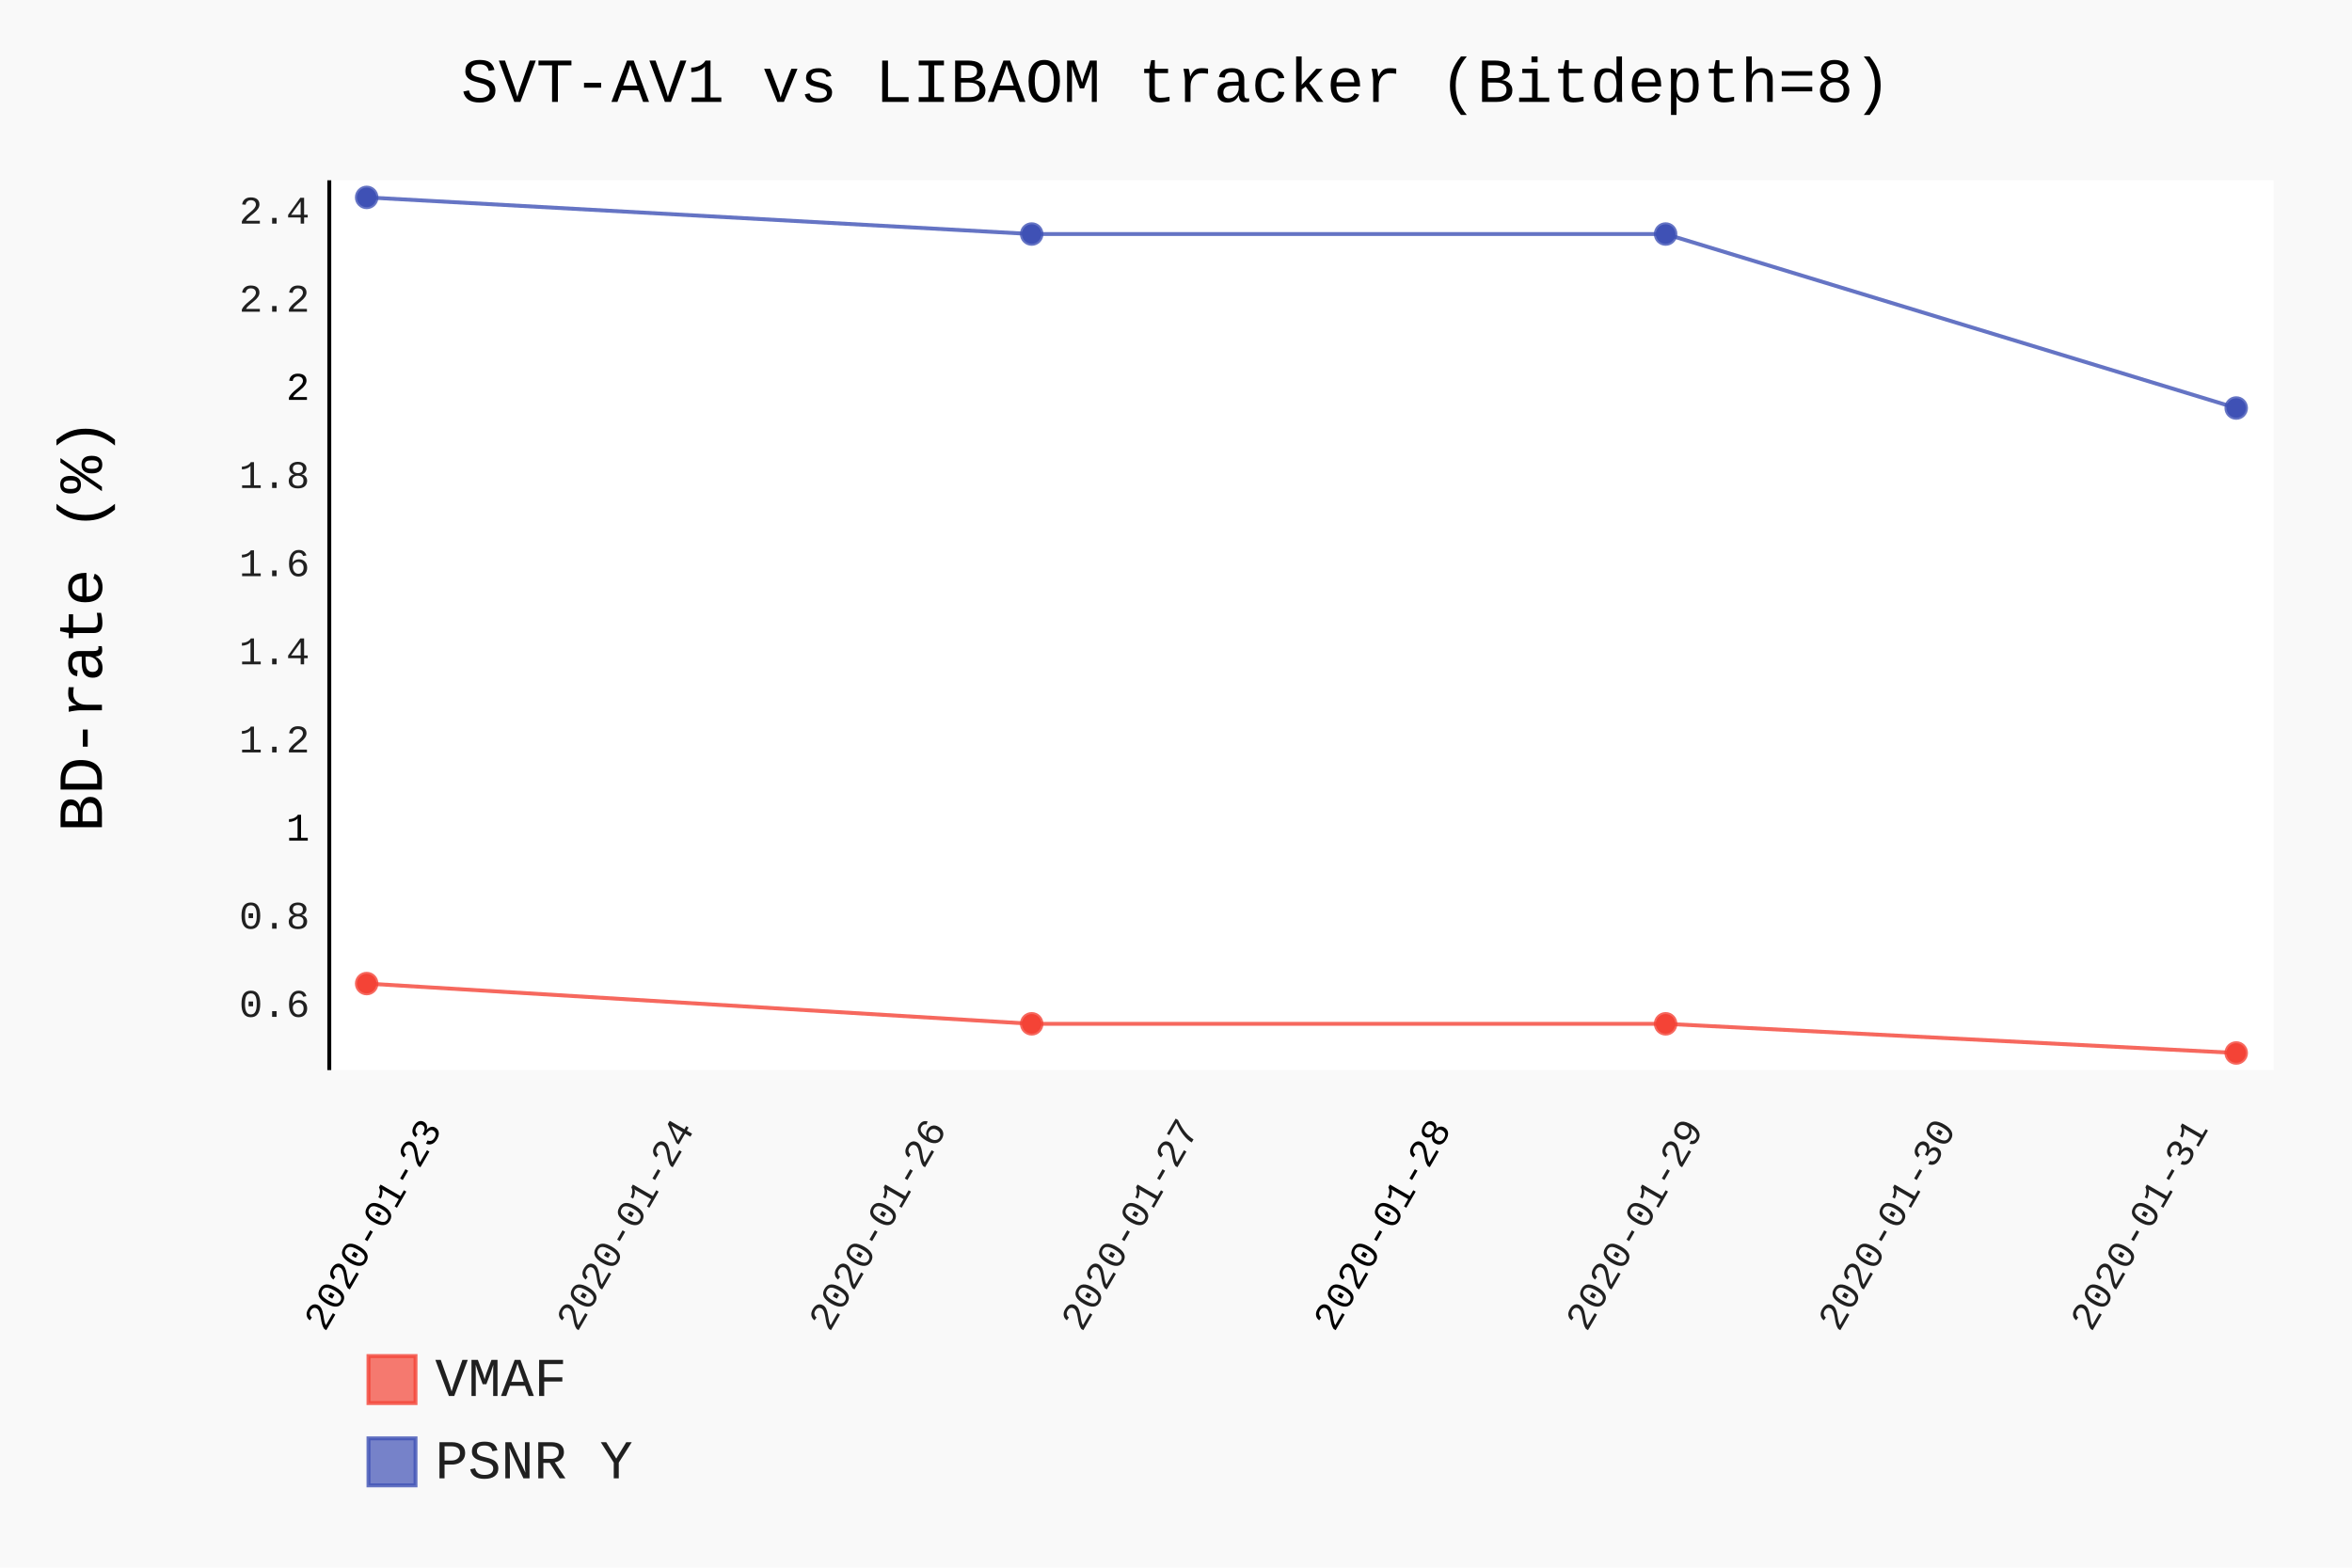
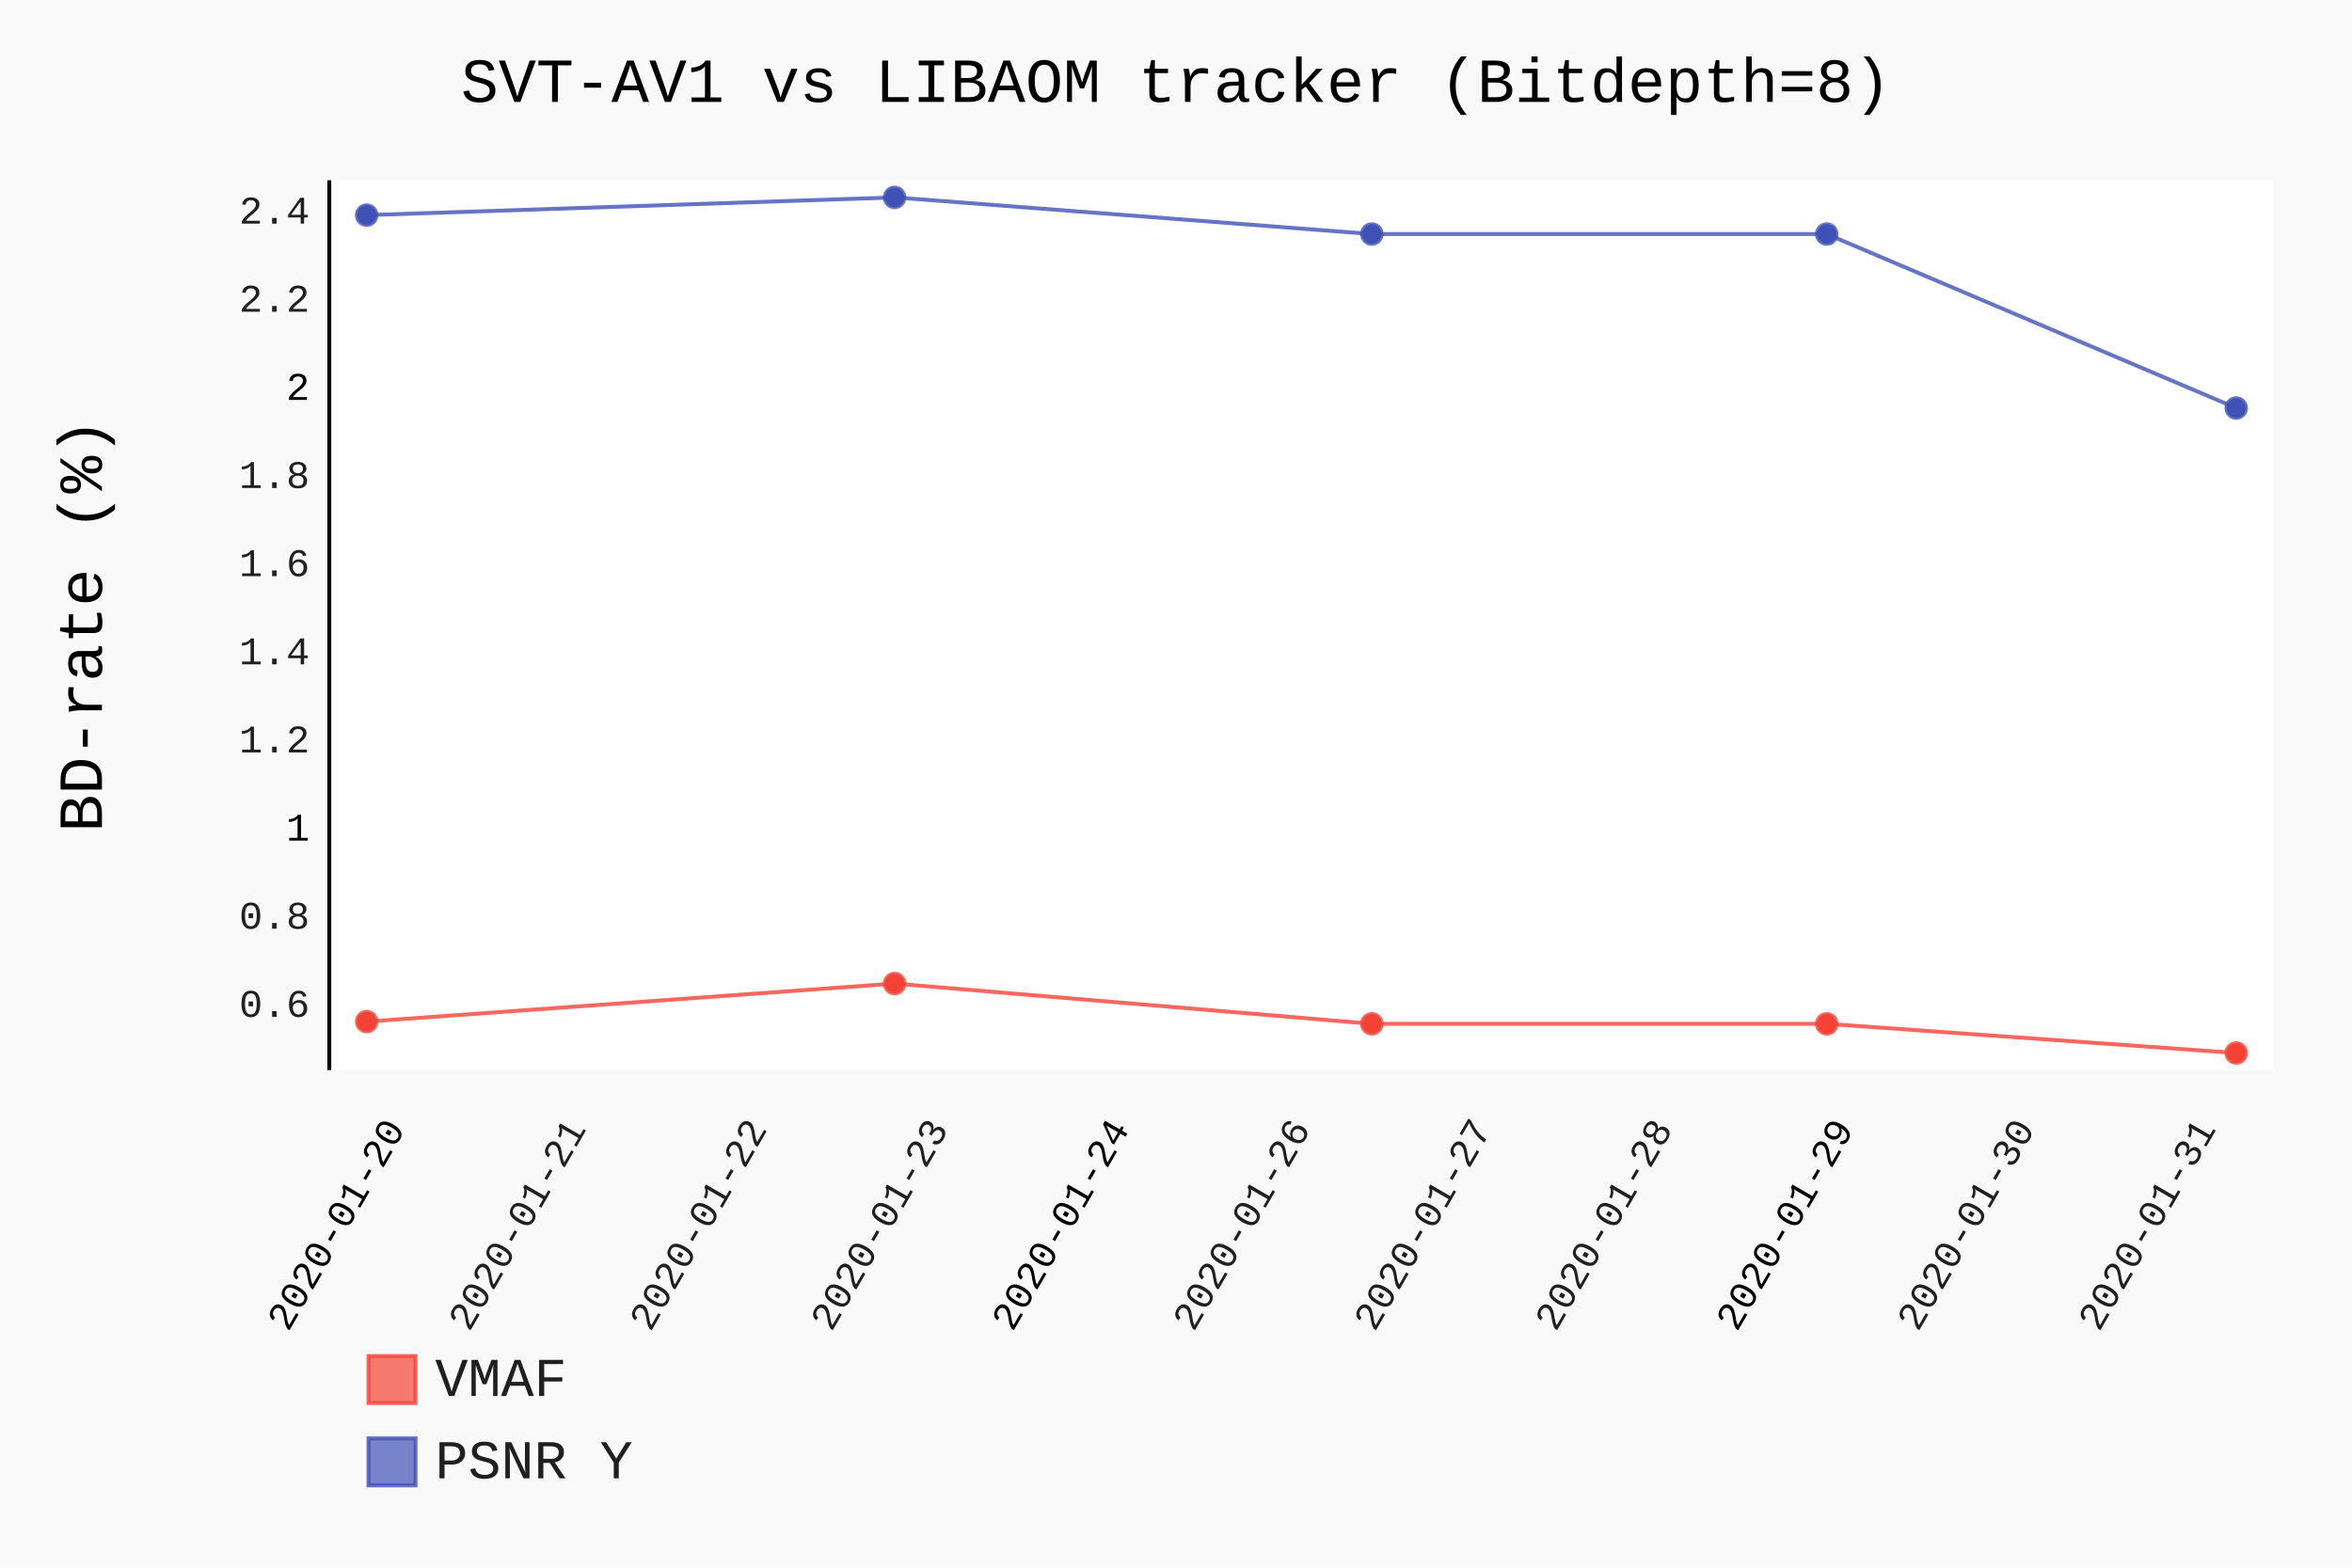
- <svg xmlns="http://www.w3.org/2000/svg" class="pygal-chart" id="chart-76b95e3b-3f41-4340-8716-79ff38c70584" viewBox="0 0 600 400">
+ <svg xmlns="http://www.w3.org/2000/svg" class="pygal-chart" id="chart-5f482f6f-6ea3-42f2-b6a0-953472d5853b" viewBox="0 0 600 400">
  <defs>
-     <style type="text/css">#chart-76b95e3b-3f41-4340-8716-79ff38c70584{-webkit-user-select:none;-webkit-font-smoothing:antialiased;font-family:Consolas,"Liberation Mono",Menlo,Courier,monospace}#chart-76b95e3b-3f41-4340-8716-79ff38c70584 .title{font-family:Consolas,"Liberation Mono",Menlo,Courier,monospace;font-size:16px}#chart-76b95e3b-3f41-4340-8716-79ff38c70584 .legends .legend text{font-family:Consolas,"Liberation Mono",Menlo,Courier,monospace;font-size:14px}#chart-76b95e3b-3f41-4340-8716-79ff38c70584 .axis text{font-family:Consolas,"Liberation Mono",Menlo,Courier,monospace;font-size:10px}#chart-76b95e3b-3f41-4340-8716-79ff38c70584 .axis text.major{font-family:Consolas,"Liberation Mono",Menlo,Courier,monospace;font-size:10px}#chart-76b95e3b-3f41-4340-8716-79ff38c70584 .text-overlay text.value{font-family:Consolas,"Liberation Mono",Menlo,Courier,monospace;font-size:16px}#chart-76b95e3b-3f41-4340-8716-79ff38c70584 .text-overlay text.label{font-family:Consolas,"Liberation Mono",Menlo,Courier,monospace;font-size:10px}#chart-76b95e3b-3f41-4340-8716-79ff38c70584 .tooltip{font-family:Consolas,"Liberation Mono",Menlo,Courier,monospace;font-size:14px}#chart-76b95e3b-3f41-4340-8716-79ff38c70584 text.no_data{font-family:Consolas,"Liberation Mono",Menlo,Courier,monospace;font-size:64px}
- #chart-76b95e3b-3f41-4340-8716-79ff38c70584{background-color:rgba(249,249,249,1)}#chart-76b95e3b-3f41-4340-8716-79ff38c70584 path,#chart-76b95e3b-3f41-4340-8716-79ff38c70584 line,#chart-76b95e3b-3f41-4340-8716-79ff38c70584 rect,#chart-76b95e3b-3f41-4340-8716-79ff38c70584 circle{-webkit-transition:150ms;-moz-transition:150ms;transition:150ms}#chart-76b95e3b-3f41-4340-8716-79ff38c70584 .graph &gt; .background{fill:rgba(249,249,249,1)}#chart-76b95e3b-3f41-4340-8716-79ff38c70584 .plot &gt; .background{fill:rgba(255,255,255,1)}#chart-76b95e3b-3f41-4340-8716-79ff38c70584 .graph{fill:rgba(0,0,0,.87)}#chart-76b95e3b-3f41-4340-8716-79ff38c70584 text.no_data{fill:rgba(0,0,0,1)}#chart-76b95e3b-3f41-4340-8716-79ff38c70584 .title{fill:rgba(0,0,0,1)}#chart-76b95e3b-3f41-4340-8716-79ff38c70584 .legends .legend text{fill:rgba(0,0,0,.87)}#chart-76b95e3b-3f41-4340-8716-79ff38c70584 .legends .legend:hover text{fill:rgba(0,0,0,1)}#chart-76b95e3b-3f41-4340-8716-79ff38c70584 .axis .line{stroke:rgba(0,0,0,1)}#chart-76b95e3b-3f41-4340-8716-79ff38c70584 .axis .guide.line{stroke:rgba(0,0,0,.54)}#chart-76b95e3b-3f41-4340-8716-79ff38c70584 .axis .major.line{stroke:rgba(0,0,0,.87)}#chart-76b95e3b-3f41-4340-8716-79ff38c70584 .axis text.major{fill:rgba(0,0,0,1)}#chart-76b95e3b-3f41-4340-8716-79ff38c70584 .axis.y .guides:hover .guide.line,#chart-76b95e3b-3f41-4340-8716-79ff38c70584 .line-graph .axis.x .guides:hover .guide.line,#chart-76b95e3b-3f41-4340-8716-79ff38c70584 .stackedline-graph .axis.x .guides:hover .guide.line,#chart-76b95e3b-3f41-4340-8716-79ff38c70584 .xy-graph .axis.x .guides:hover .guide.line{stroke:rgba(0,0,0,1)}#chart-76b95e3b-3f41-4340-8716-79ff38c70584 .axis .guides:hover text{fill:rgba(0,0,0,1)}#chart-76b95e3b-3f41-4340-8716-79ff38c70584 .reactive{fill-opacity:.7;stroke-opacity:.8}#chart-76b95e3b-3f41-4340-8716-79ff38c70584 .ci{stroke:rgba(0,0,0,.87)}#chart-76b95e3b-3f41-4340-8716-79ff38c70584 .reactive.active,#chart-76b95e3b-3f41-4340-8716-79ff38c70584 .active .reactive{fill-opacity:.8;stroke-opacity:.9;stroke-width:4}#chart-76b95e3b-3f41-4340-8716-79ff38c70584 .ci .reactive.active{stroke-width:1.5}#chart-76b95e3b-3f41-4340-8716-79ff38c70584 .series text{fill:rgba(0,0,0,1)}#chart-76b95e3b-3f41-4340-8716-79ff38c70584 .tooltip rect{fill:rgba(255,255,255,1);stroke:rgba(0,0,0,1);-webkit-transition:opacity 150ms;-moz-transition:opacity 150ms;transition:opacity 150ms}#chart-76b95e3b-3f41-4340-8716-79ff38c70584 .tooltip .label{fill:rgba(0,0,0,.87)}#chart-76b95e3b-3f41-4340-8716-79ff38c70584 .tooltip .label{fill:rgba(0,0,0,.87)}#chart-76b95e3b-3f41-4340-8716-79ff38c70584 .tooltip .legend{font-size:.8em;fill:rgba(0,0,0,.54)}#chart-76b95e3b-3f41-4340-8716-79ff38c70584 .tooltip .x_label{font-size:.6em;fill:rgba(0,0,0,1)}#chart-76b95e3b-3f41-4340-8716-79ff38c70584 .tooltip .xlink{font-size:.5em;text-decoration:underline}#chart-76b95e3b-3f41-4340-8716-79ff38c70584 .tooltip .value{font-size:1.5em}#chart-76b95e3b-3f41-4340-8716-79ff38c70584 .bound{font-size:.5em}#chart-76b95e3b-3f41-4340-8716-79ff38c70584 .max-value{font-size:.75em;fill:rgba(0,0,0,.54)}#chart-76b95e3b-3f41-4340-8716-79ff38c70584 .map-element{fill:rgba(255,255,255,1);stroke:rgba(0,0,0,.54) !important}#chart-76b95e3b-3f41-4340-8716-79ff38c70584 .map-element .reactive{fill-opacity:inherit;stroke-opacity:inherit}#chart-76b95e3b-3f41-4340-8716-79ff38c70584 .color-0,#chart-76b95e3b-3f41-4340-8716-79ff38c70584 .color-0 a:visited{stroke:#F44336;fill:#F44336}#chart-76b95e3b-3f41-4340-8716-79ff38c70584 .color-1,#chart-76b95e3b-3f41-4340-8716-79ff38c70584 .color-1 a:visited{stroke:#3F51B5;fill:#3F51B5}#chart-76b95e3b-3f41-4340-8716-79ff38c70584 .text-overlay .color-0 text{fill:black}#chart-76b95e3b-3f41-4340-8716-79ff38c70584 .text-overlay .color-1 text{fill:black}
- #chart-76b95e3b-3f41-4340-8716-79ff38c70584 text.no_data{text-anchor:middle}#chart-76b95e3b-3f41-4340-8716-79ff38c70584 .guide.line{fill:none}#chart-76b95e3b-3f41-4340-8716-79ff38c70584 .centered{text-anchor:middle}#chart-76b95e3b-3f41-4340-8716-79ff38c70584 .title{text-anchor:middle}#chart-76b95e3b-3f41-4340-8716-79ff38c70584 .legends .legend text{fill-opacity:1}#chart-76b95e3b-3f41-4340-8716-79ff38c70584 .axis.x text{text-anchor:middle}#chart-76b95e3b-3f41-4340-8716-79ff38c70584 .axis.x:not(.web) text[transform]{text-anchor:start}#chart-76b95e3b-3f41-4340-8716-79ff38c70584 .axis.x:not(.web) text[transform].backwards{text-anchor:end}#chart-76b95e3b-3f41-4340-8716-79ff38c70584 .axis.y text{text-anchor:end}#chart-76b95e3b-3f41-4340-8716-79ff38c70584 .axis.y text[transform].backwards{text-anchor:start}#chart-76b95e3b-3f41-4340-8716-79ff38c70584 .axis.y2 text{text-anchor:start}#chart-76b95e3b-3f41-4340-8716-79ff38c70584 .axis.y2 text[transform].backwards{text-anchor:end}#chart-76b95e3b-3f41-4340-8716-79ff38c70584 .axis .guide.line{stroke-dasharray:4,4}#chart-76b95e3b-3f41-4340-8716-79ff38c70584 .axis .major.guide.line{stroke-dasharray:6,6}#chart-76b95e3b-3f41-4340-8716-79ff38c70584 .horizontal .axis.y .guide.line,#chart-76b95e3b-3f41-4340-8716-79ff38c70584 .horizontal .axis.y2 .guide.line,#chart-76b95e3b-3f41-4340-8716-79ff38c70584 .vertical .axis.x .guide.line{opacity:0}#chart-76b95e3b-3f41-4340-8716-79ff38c70584 .horizontal .axis.always_show .guide.line,#chart-76b95e3b-3f41-4340-8716-79ff38c70584 .vertical .axis.always_show .guide.line{opacity:1 !important}#chart-76b95e3b-3f41-4340-8716-79ff38c70584 .axis.y .guides:hover .guide.line,#chart-76b95e3b-3f41-4340-8716-79ff38c70584 .axis.y2 .guides:hover .guide.line,#chart-76b95e3b-3f41-4340-8716-79ff38c70584 .axis.x .guides:hover .guide.line{opacity:1}#chart-76b95e3b-3f41-4340-8716-79ff38c70584 .axis .guides:hover text{opacity:1}#chart-76b95e3b-3f41-4340-8716-79ff38c70584 .nofill{fill:none}#chart-76b95e3b-3f41-4340-8716-79ff38c70584 .subtle-fill{fill-opacity:.2}#chart-76b95e3b-3f41-4340-8716-79ff38c70584 .dot{stroke-width:1px;fill-opacity:1}#chart-76b95e3b-3f41-4340-8716-79ff38c70584 .dot.active{stroke-width:5px}#chart-76b95e3b-3f41-4340-8716-79ff38c70584 .dot.negative{fill:transparent}#chart-76b95e3b-3f41-4340-8716-79ff38c70584 text,#chart-76b95e3b-3f41-4340-8716-79ff38c70584 tspan{stroke:none !important}#chart-76b95e3b-3f41-4340-8716-79ff38c70584 .series text.active{opacity:1}#chart-76b95e3b-3f41-4340-8716-79ff38c70584 .tooltip rect{fill-opacity:.95;stroke-width:.5}#chart-76b95e3b-3f41-4340-8716-79ff38c70584 .tooltip text{fill-opacity:1}#chart-76b95e3b-3f41-4340-8716-79ff38c70584 .showable{visibility:hidden}#chart-76b95e3b-3f41-4340-8716-79ff38c70584 .showable.shown{visibility:visible}#chart-76b95e3b-3f41-4340-8716-79ff38c70584 .gauge-background{fill:rgba(229,229,229,1);stroke:none}#chart-76b95e3b-3f41-4340-8716-79ff38c70584 .bg-lines{stroke:rgba(249,249,249,1);stroke-width:2px}</style>
+     <style type="text/css">#chart-5f482f6f-6ea3-42f2-b6a0-953472d5853b{-webkit-user-select:none;-webkit-font-smoothing:antialiased;font-family:Consolas,"Liberation Mono",Menlo,Courier,monospace}#chart-5f482f6f-6ea3-42f2-b6a0-953472d5853b .title{font-family:Consolas,"Liberation Mono",Menlo,Courier,monospace;font-size:16px}#chart-5f482f6f-6ea3-42f2-b6a0-953472d5853b .legends .legend text{font-family:Consolas,"Liberation Mono",Menlo,Courier,monospace;font-size:14px}#chart-5f482f6f-6ea3-42f2-b6a0-953472d5853b .axis text{font-family:Consolas,"Liberation Mono",Menlo,Courier,monospace;font-size:10px}#chart-5f482f6f-6ea3-42f2-b6a0-953472d5853b .axis text.major{font-family:Consolas,"Liberation Mono",Menlo,Courier,monospace;font-size:10px}#chart-5f482f6f-6ea3-42f2-b6a0-953472d5853b .text-overlay text.value{font-family:Consolas,"Liberation Mono",Menlo,Courier,monospace;font-size:16px}#chart-5f482f6f-6ea3-42f2-b6a0-953472d5853b .text-overlay text.label{font-family:Consolas,"Liberation Mono",Menlo,Courier,monospace;font-size:10px}#chart-5f482f6f-6ea3-42f2-b6a0-953472d5853b .tooltip{font-family:Consolas,"Liberation Mono",Menlo,Courier,monospace;font-size:14px}#chart-5f482f6f-6ea3-42f2-b6a0-953472d5853b text.no_data{font-family:Consolas,"Liberation Mono",Menlo,Courier,monospace;font-size:64px}
+ #chart-5f482f6f-6ea3-42f2-b6a0-953472d5853b{background-color:rgba(249,249,249,1)}#chart-5f482f6f-6ea3-42f2-b6a0-953472d5853b path,#chart-5f482f6f-6ea3-42f2-b6a0-953472d5853b line,#chart-5f482f6f-6ea3-42f2-b6a0-953472d5853b rect,#chart-5f482f6f-6ea3-42f2-b6a0-953472d5853b circle{-webkit-transition:150ms;-moz-transition:150ms;transition:150ms}#chart-5f482f6f-6ea3-42f2-b6a0-953472d5853b .graph &gt; .background{fill:rgba(249,249,249,1)}#chart-5f482f6f-6ea3-42f2-b6a0-953472d5853b .plot &gt; .background{fill:rgba(255,255,255,1)}#chart-5f482f6f-6ea3-42f2-b6a0-953472d5853b .graph{fill:rgba(0,0,0,.87)}#chart-5f482f6f-6ea3-42f2-b6a0-953472d5853b text.no_data{fill:rgba(0,0,0,1)}#chart-5f482f6f-6ea3-42f2-b6a0-953472d5853b .title{fill:rgba(0,0,0,1)}#chart-5f482f6f-6ea3-42f2-b6a0-953472d5853b .legends .legend text{fill:rgba(0,0,0,.87)}#chart-5f482f6f-6ea3-42f2-b6a0-953472d5853b .legends .legend:hover text{fill:rgba(0,0,0,1)}#chart-5f482f6f-6ea3-42f2-b6a0-953472d5853b .axis .line{stroke:rgba(0,0,0,1)}#chart-5f482f6f-6ea3-42f2-b6a0-953472d5853b .axis .guide.line{stroke:rgba(0,0,0,.54)}#chart-5f482f6f-6ea3-42f2-b6a0-953472d5853b .axis .major.line{stroke:rgba(0,0,0,.87)}#chart-5f482f6f-6ea3-42f2-b6a0-953472d5853b .axis text.major{fill:rgba(0,0,0,1)}#chart-5f482f6f-6ea3-42f2-b6a0-953472d5853b .axis.y .guides:hover .guide.line,#chart-5f482f6f-6ea3-42f2-b6a0-953472d5853b .line-graph .axis.x .guides:hover .guide.line,#chart-5f482f6f-6ea3-42f2-b6a0-953472d5853b .stackedline-graph .axis.x .guides:hover .guide.line,#chart-5f482f6f-6ea3-42f2-b6a0-953472d5853b .xy-graph .axis.x .guides:hover .guide.line{stroke:rgba(0,0,0,1)}#chart-5f482f6f-6ea3-42f2-b6a0-953472d5853b .axis .guides:hover text{fill:rgba(0,0,0,1)}#chart-5f482f6f-6ea3-42f2-b6a0-953472d5853b .reactive{fill-opacity:.7;stroke-opacity:.8}#chart-5f482f6f-6ea3-42f2-b6a0-953472d5853b .ci{stroke:rgba(0,0,0,.87)}#chart-5f482f6f-6ea3-42f2-b6a0-953472d5853b .reactive.active,#chart-5f482f6f-6ea3-42f2-b6a0-953472d5853b .active .reactive{fill-opacity:.8;stroke-opacity:.9;stroke-width:4}#chart-5f482f6f-6ea3-42f2-b6a0-953472d5853b .ci .reactive.active{stroke-width:1.5}#chart-5f482f6f-6ea3-42f2-b6a0-953472d5853b .series text{fill:rgba(0,0,0,1)}#chart-5f482f6f-6ea3-42f2-b6a0-953472d5853b .tooltip rect{fill:rgba(255,255,255,1);stroke:rgba(0,0,0,1);-webkit-transition:opacity 150ms;-moz-transition:opacity 150ms;transition:opacity 150ms}#chart-5f482f6f-6ea3-42f2-b6a0-953472d5853b .tooltip .label{fill:rgba(0,0,0,.87)}#chart-5f482f6f-6ea3-42f2-b6a0-953472d5853b .tooltip .label{fill:rgba(0,0,0,.87)}#chart-5f482f6f-6ea3-42f2-b6a0-953472d5853b .tooltip .legend{font-size:.8em;fill:rgba(0,0,0,.54)}#chart-5f482f6f-6ea3-42f2-b6a0-953472d5853b .tooltip .x_label{font-size:.6em;fill:rgba(0,0,0,1)}#chart-5f482f6f-6ea3-42f2-b6a0-953472d5853b .tooltip .xlink{font-size:.5em;text-decoration:underline}#chart-5f482f6f-6ea3-42f2-b6a0-953472d5853b .tooltip .value{font-size:1.5em}#chart-5f482f6f-6ea3-42f2-b6a0-953472d5853b .bound{font-size:.5em}#chart-5f482f6f-6ea3-42f2-b6a0-953472d5853b .max-value{font-size:.75em;fill:rgba(0,0,0,.54)}#chart-5f482f6f-6ea3-42f2-b6a0-953472d5853b .map-element{fill:rgba(255,255,255,1);stroke:rgba(0,0,0,.54) !important}#chart-5f482f6f-6ea3-42f2-b6a0-953472d5853b .map-element .reactive{fill-opacity:inherit;stroke-opacity:inherit}#chart-5f482f6f-6ea3-42f2-b6a0-953472d5853b .color-0,#chart-5f482f6f-6ea3-42f2-b6a0-953472d5853b .color-0 a:visited{stroke:#F44336;fill:#F44336}#chart-5f482f6f-6ea3-42f2-b6a0-953472d5853b .color-1,#chart-5f482f6f-6ea3-42f2-b6a0-953472d5853b .color-1 a:visited{stroke:#3F51B5;fill:#3F51B5}#chart-5f482f6f-6ea3-42f2-b6a0-953472d5853b .text-overlay .color-0 text{fill:black}#chart-5f482f6f-6ea3-42f2-b6a0-953472d5853b .text-overlay .color-1 text{fill:black}
+ #chart-5f482f6f-6ea3-42f2-b6a0-953472d5853b text.no_data{text-anchor:middle}#chart-5f482f6f-6ea3-42f2-b6a0-953472d5853b .guide.line{fill:none}#chart-5f482f6f-6ea3-42f2-b6a0-953472d5853b .centered{text-anchor:middle}#chart-5f482f6f-6ea3-42f2-b6a0-953472d5853b .title{text-anchor:middle}#chart-5f482f6f-6ea3-42f2-b6a0-953472d5853b .legends .legend text{fill-opacity:1}#chart-5f482f6f-6ea3-42f2-b6a0-953472d5853b .axis.x text{text-anchor:middle}#chart-5f482f6f-6ea3-42f2-b6a0-953472d5853b .axis.x:not(.web) text[transform]{text-anchor:start}#chart-5f482f6f-6ea3-42f2-b6a0-953472d5853b .axis.x:not(.web) text[transform].backwards{text-anchor:end}#chart-5f482f6f-6ea3-42f2-b6a0-953472d5853b .axis.y text{text-anchor:end}#chart-5f482f6f-6ea3-42f2-b6a0-953472d5853b .axis.y text[transform].backwards{text-anchor:start}#chart-5f482f6f-6ea3-42f2-b6a0-953472d5853b .axis.y2 text{text-anchor:start}#chart-5f482f6f-6ea3-42f2-b6a0-953472d5853b .axis.y2 text[transform].backwards{text-anchor:end}#chart-5f482f6f-6ea3-42f2-b6a0-953472d5853b .axis .guide.line{stroke-dasharray:4,4}#chart-5f482f6f-6ea3-42f2-b6a0-953472d5853b .axis .major.guide.line{stroke-dasharray:6,6}#chart-5f482f6f-6ea3-42f2-b6a0-953472d5853b .horizontal .axis.y .guide.line,#chart-5f482f6f-6ea3-42f2-b6a0-953472d5853b .horizontal .axis.y2 .guide.line,#chart-5f482f6f-6ea3-42f2-b6a0-953472d5853b .vertical .axis.x .guide.line{opacity:0}#chart-5f482f6f-6ea3-42f2-b6a0-953472d5853b .horizontal .axis.always_show .guide.line,#chart-5f482f6f-6ea3-42f2-b6a0-953472d5853b .vertical .axis.always_show .guide.line{opacity:1 !important}#chart-5f482f6f-6ea3-42f2-b6a0-953472d5853b .axis.y .guides:hover .guide.line,#chart-5f482f6f-6ea3-42f2-b6a0-953472d5853b .axis.y2 .guides:hover .guide.line,#chart-5f482f6f-6ea3-42f2-b6a0-953472d5853b .axis.x .guides:hover .guide.line{opacity:1}#chart-5f482f6f-6ea3-42f2-b6a0-953472d5853b .axis .guides:hover text{opacity:1}#chart-5f482f6f-6ea3-42f2-b6a0-953472d5853b .nofill{fill:none}#chart-5f482f6f-6ea3-42f2-b6a0-953472d5853b .subtle-fill{fill-opacity:.2}#chart-5f482f6f-6ea3-42f2-b6a0-953472d5853b .dot{stroke-width:1px;fill-opacity:1}#chart-5f482f6f-6ea3-42f2-b6a0-953472d5853b .dot.active{stroke-width:5px}#chart-5f482f6f-6ea3-42f2-b6a0-953472d5853b .dot.negative{fill:transparent}#chart-5f482f6f-6ea3-42f2-b6a0-953472d5853b text,#chart-5f482f6f-6ea3-42f2-b6a0-953472d5853b tspan{stroke:none !important}#chart-5f482f6f-6ea3-42f2-b6a0-953472d5853b .series text.active{opacity:1}#chart-5f482f6f-6ea3-42f2-b6a0-953472d5853b .tooltip rect{fill-opacity:.95;stroke-width:.5}#chart-5f482f6f-6ea3-42f2-b6a0-953472d5853b .tooltip text{fill-opacity:1}#chart-5f482f6f-6ea3-42f2-b6a0-953472d5853b .showable{visibility:hidden}#chart-5f482f6f-6ea3-42f2-b6a0-953472d5853b .showable.shown{visibility:visible}#chart-5f482f6f-6ea3-42f2-b6a0-953472d5853b .gauge-background{fill:rgba(229,229,229,1);stroke:none}#chart-5f482f6f-6ea3-42f2-b6a0-953472d5853b .bg-lines{stroke:rgba(249,249,249,1);stroke-width:2px}</style>
  </defs>
  <g class="graph datetimeline-graph vertical">
    <rect class="background" height="400" width="600" x="0" y="0" />
    <g class="plot" transform="translate(84, 46)">
      <rect class="background" height="227.038" width="496.0" x="0" y="0" />
      <g class="axis y">
        <g class="guides">
          <text class="" x="-5" y="213.457">0.6</text>
        </g>
        <g class="guides">
          <text class="" x="-5" y="190.967">0.8</text>
        </g>
        <g class="guides">
          <text class="major" x="-5" y="168.478">1</text>
        </g>
        <g class="guides">
          <text class="" x="-5" y="145.988">1.2</text>
        </g>
        <g class="guides">
          <text class="" x="-5" y="123.498">1.4</text>
        </g>
        <g class="guides">
          <text class="" x="-5" y="101.009">1.6</text>
        </g>
        <g class="guides">
          <text class="" x="-5" y="78.519">1.8</text>
        </g>
        <g class="guides">
          <text class="major" x="-5" y="56.03">2</text>
        </g>
        <g class="guides">
          <text class="" x="-5" y="33.54">2.2</text>
        </g>
        <g class="guides">
          <text class="" x="-5" y="11.05">2.4</text>
        </g>
      </g>
      <g class="axis x">
        <path class="line" d="M0 0 v227.038" />
        <g class="guides">
-           <path class="major guide line" d="M28.895 0 v227.038" />
-           <text class="major backwards" transform="rotate(300 28.89476 242.0385)" x="28.895" y="242.038">2020-01-23</text>
+           <path class="major guide line" d="M19.517 0 v227.038" />
+           <text class="major backwards" transform="rotate(300 19.51665 242.0385)" x="19.517" y="242.038">2020-01-20</text>
        </g>
        <g class="guides">
-           <path class="guide line" d="M93.268 0 v227.038" />
-           <text class="backwards" transform="rotate(300 93.26771 242.0385)" x="93.268" y="242.038">2020-01-24</text>
+           <path class="guide line" d="M65.712 0 v227.038" />
+           <text class="backwards" transform="rotate(300 65.71195 242.0385)" x="65.712" y="242.038">2020-01-21</text>
        </g>
        <g class="guides">
-           <path class="guide line" d="M157.641 0 v227.038" />
-           <text class="backwards" transform="rotate(300 157.6407 242.0385)" x="157.641" y="242.038">2020-01-26</text>
+           <path class="guide line" d="M111.907 0 v227.038" />
+           <text class="backwards" transform="rotate(300 111.9073 242.0385)" x="111.907" y="242.038">2020-01-22</text>
        </g>
        <g class="guides">
-           <path class="guide line" d="M222.014 0 v227.038" />
-           <text class="backwards" transform="rotate(300 222.0136 242.0385)" x="222.014" y="242.038">2020-01-27</text>
+           <path class="guide line" d="M158.103 0 v227.038" />
+           <text class="backwards" transform="rotate(300 158.1026 242.0385)" x="158.103" y="242.038">2020-01-23</text>
        </g>
        <g class="guides">
-           <path class="major guide line" d="M286.387 0 v227.038" />
-           <text class="major backwards" transform="rotate(300 286.3866 242.0385)" x="286.387" y="242.038">2020-01-28</text>
+           <path class="major guide line" d="M204.298 0 v227.038" />
+           <text class="major backwards" transform="rotate(300 204.2979 242.0385)" x="204.298" y="242.038">2020-01-24</text>
        </g>
        <g class="guides">
-           <path class="guide line" d="M350.76 0 v227.038" />
-           <text class="backwards" transform="rotate(300 350.7595 242.0385)" x="350.76" y="242.038">2020-01-29</text>
+           <path class="guide line" d="M250.493 0 v227.038" />
+           <text class="backwards" transform="rotate(300 250.4932 242.0385)" x="250.493" y="242.038">2020-01-26</text>
        </g>
        <g class="guides">
-           <path class="guide line" d="M415.132 0 v227.038" />
-           <text class="backwards" transform="rotate(300 415.1325 242.0385)" x="415.132" y="242.038">2020-01-30</text>
+           <path class="guide line" d="M296.688 0 v227.038" />
+           <text class="backwards" transform="rotate(300 296.6885 242.0385)" x="296.688" y="242.038">2020-01-27</text>
        </g>
        <g class="guides">
-           <path class="guide line" d="M479.505 0 v227.038" />
-           <text class="backwards" transform="rotate(300 479.5054 242.0385)" x="479.505" y="242.038">2020-01-31</text>
+           <path class="guide line" d="M342.884 0 v227.038" />
+           <text class="backwards" transform="rotate(300 342.8838 242.0385)" x="342.884" y="242.038">2020-01-28</text>
+         </g>
+         <g class="guides">
+           <path class="major guide line" d="M389.079 0 v227.038" />
+           <text class="major backwards" transform="rotate(300 389.0791 242.0385)" x="389.079" y="242.038">2020-01-29</text>
+         </g>
+         <g class="guides">
+           <path class="guide line" d="M435.274 0 v227.038" />
+           <text class="backwards" transform="rotate(300 435.2744 242.0385)" x="435.274" y="242.038">2020-01-30</text>
+         </g>
+         <g class="guides">
+           <path class="guide line" d="M481.47 0 v227.038" />
+           <text class="backwards" transform="rotate(300 481.4697 242.0385)" x="481.47" y="242.038">2020-01-31</text>
        </g>
      </g>
      <g class="series serie-0 color-0">
-         <path class="line reactive nofill" d="M9.538 204.958 L179.188 215.231 340.903 215.231 486.462 222.672" />
+         <path class="line reactive nofill" d="M9.538 214.666 L144.212 204.958 265.956 215.231 382.006 215.231 486.462 222.672" />
      </g>
      <g class="series serie-1 color-1">
-         <path class="line reactive nofill" d="M9.538 4.366 L179.188 13.716 340.903 13.716 486.462 58.107" />
+         <path class="line reactive nofill" d="M9.538 8.889 L144.212 4.366 265.956 13.716 382.006 13.716 486.462 58.107" />
      </g>
    </g>
    <g class="titles">
      <text class="title plot_title" x="300.0" y="26">SVT-AV1 vs LIBAOM tracker (Bitdepth=8)</text>
      <text class="title" transform="rotate(-90 0 159.5192)" x="0" y="185.519">BD-rate (%)</text>
    </g>
    <g class="plot overlay" transform="translate(84, 46)">
      <g class="series serie-0 color-0">
        <g class="dots">
-           <circle class="dot reactive tooltip-trigger" cx="9.538" cy="204.958" r="2.5" />
+           <circle class="dot reactive tooltip-trigger" cx="9.538" cy="214.666" r="2.5" />
        </g>
        <g class="dots">
-           <circle class="dot reactive tooltip-trigger" cx="179.188" cy="215.231" r="2.5" />
+           <circle class="dot reactive tooltip-trigger" cx="144.212" cy="204.958" r="2.5" />
        </g>
        <g class="dots">
-           <circle class="dot reactive tooltip-trigger" cx="340.903" cy="215.231" r="2.5" />
+           <circle class="dot reactive tooltip-trigger" cx="265.956" cy="215.231" r="2.5" />
+         </g>
+         <g class="dots">
+           <circle class="dot reactive tooltip-trigger" cx="382.006" cy="215.231" r="2.5" />
        </g>
        <g class="dots">
          <circle class="dot reactive tooltip-trigger" cx="486.462" cy="222.672" r="2.5" />
        </g>
      </g>
      <g class="series serie-1 color-1">
        <g class="dots">
-           <circle class="dot reactive tooltip-trigger" cx="9.538" cy="4.366" r="2.5" />
+           <circle class="dot reactive tooltip-trigger" cx="9.538" cy="8.889" r="2.5" />
        </g>
        <g class="dots">
-           <circle class="dot reactive tooltip-trigger" cx="179.188" cy="13.716" r="2.5" />
+           <circle class="dot reactive tooltip-trigger" cx="144.212" cy="4.366" r="2.5" />
        </g>
        <g class="dots">
-           <circle class="dot reactive tooltip-trigger" cx="340.903" cy="13.716" r="2.5" />
+           <circle class="dot reactive tooltip-trigger" cx="265.956" cy="13.716" r="2.5" />
+         </g>
+         <g class="dots">
+           <circle class="dot reactive tooltip-trigger" cx="382.006" cy="13.716" r="2.5" />
        </g>
        <g class="dots">
          <circle class="dot reactive tooltip-trigger" cx="486.462" cy="58.107" r="2.5" />
        </g>
      </g>
    </g>
    <g class="plot text-overlay" transform="translate(84, 46)">
      <g class="series serie-0 color-0" />
      <g class="series serie-1 color-1" />
    </g>
    <g class="plot tooltip-overlay" transform="translate(84, 46)">
      <g class="tooltip" style="opacity: 0" transform="translate(0 0)">
        <rect class="tooltip-box" height="0" rx="0" ry="0" width="0" />
        <g class="text" />
      </g>
    </g>
    <g class="legends" transform="translate(94, 345)">
      <g class="legend reactive activate-serie" id="activate-serie-0">
        <rect class="color-0 reactive" height="12" width="12" x="0.0" y="1.0" />
        <text x="17.0" y="11.2">VMAF</text>
      </g>
      <g class="legend reactive activate-serie" id="activate-serie-1">
        <rect class="color-1 reactive" height="12" width="12" x="0.0" y="22.0" />
        <text x="17.0" y="32.2">PSNR Y</text>
      </g>
    </g>
  </g>
</svg>
